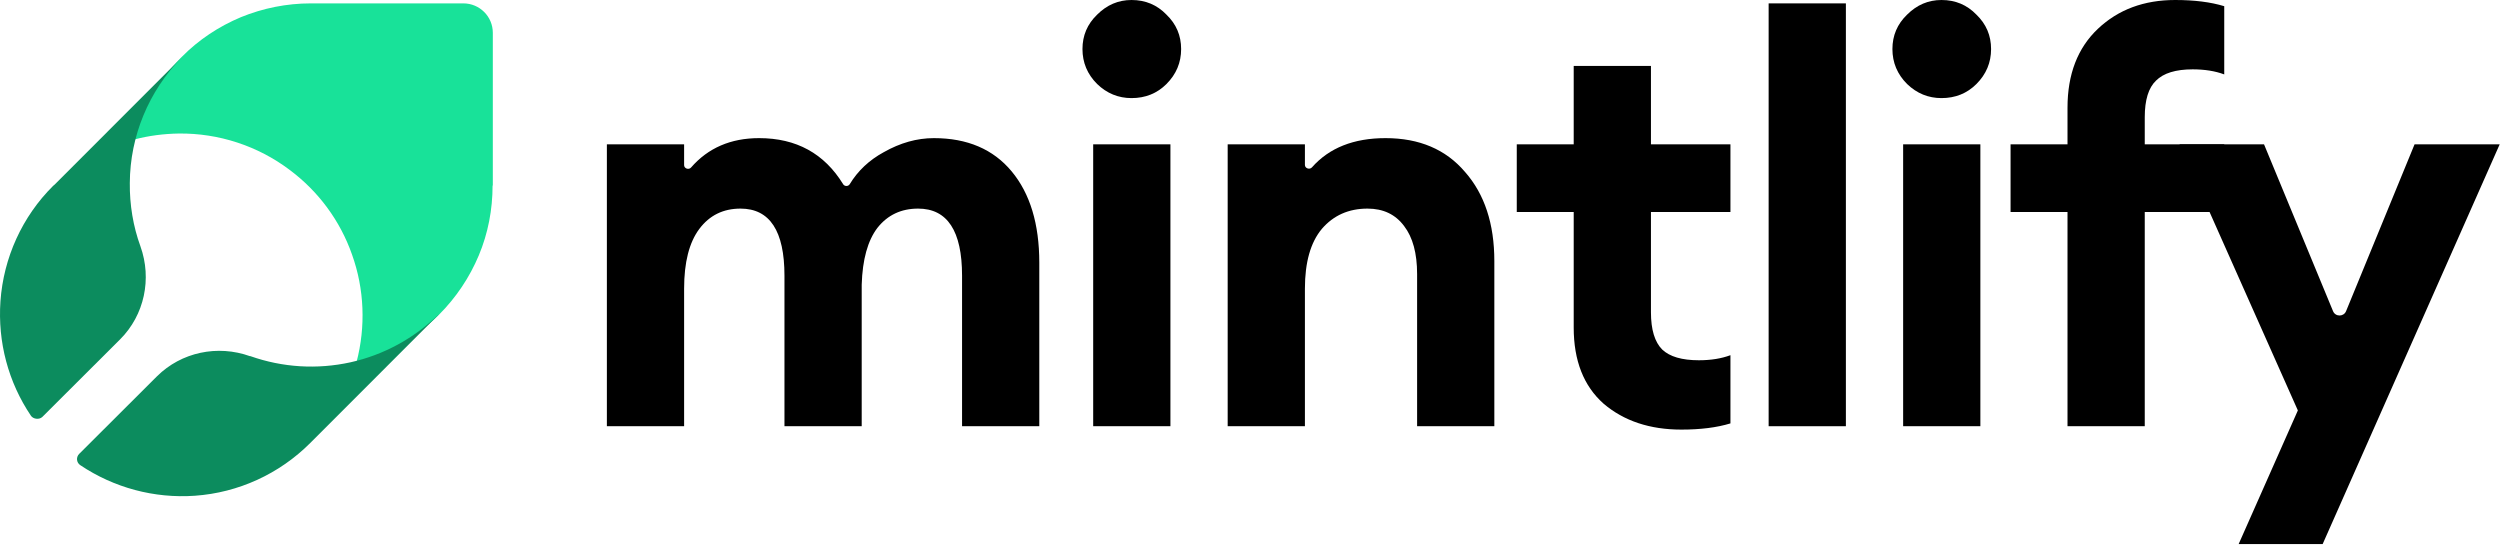
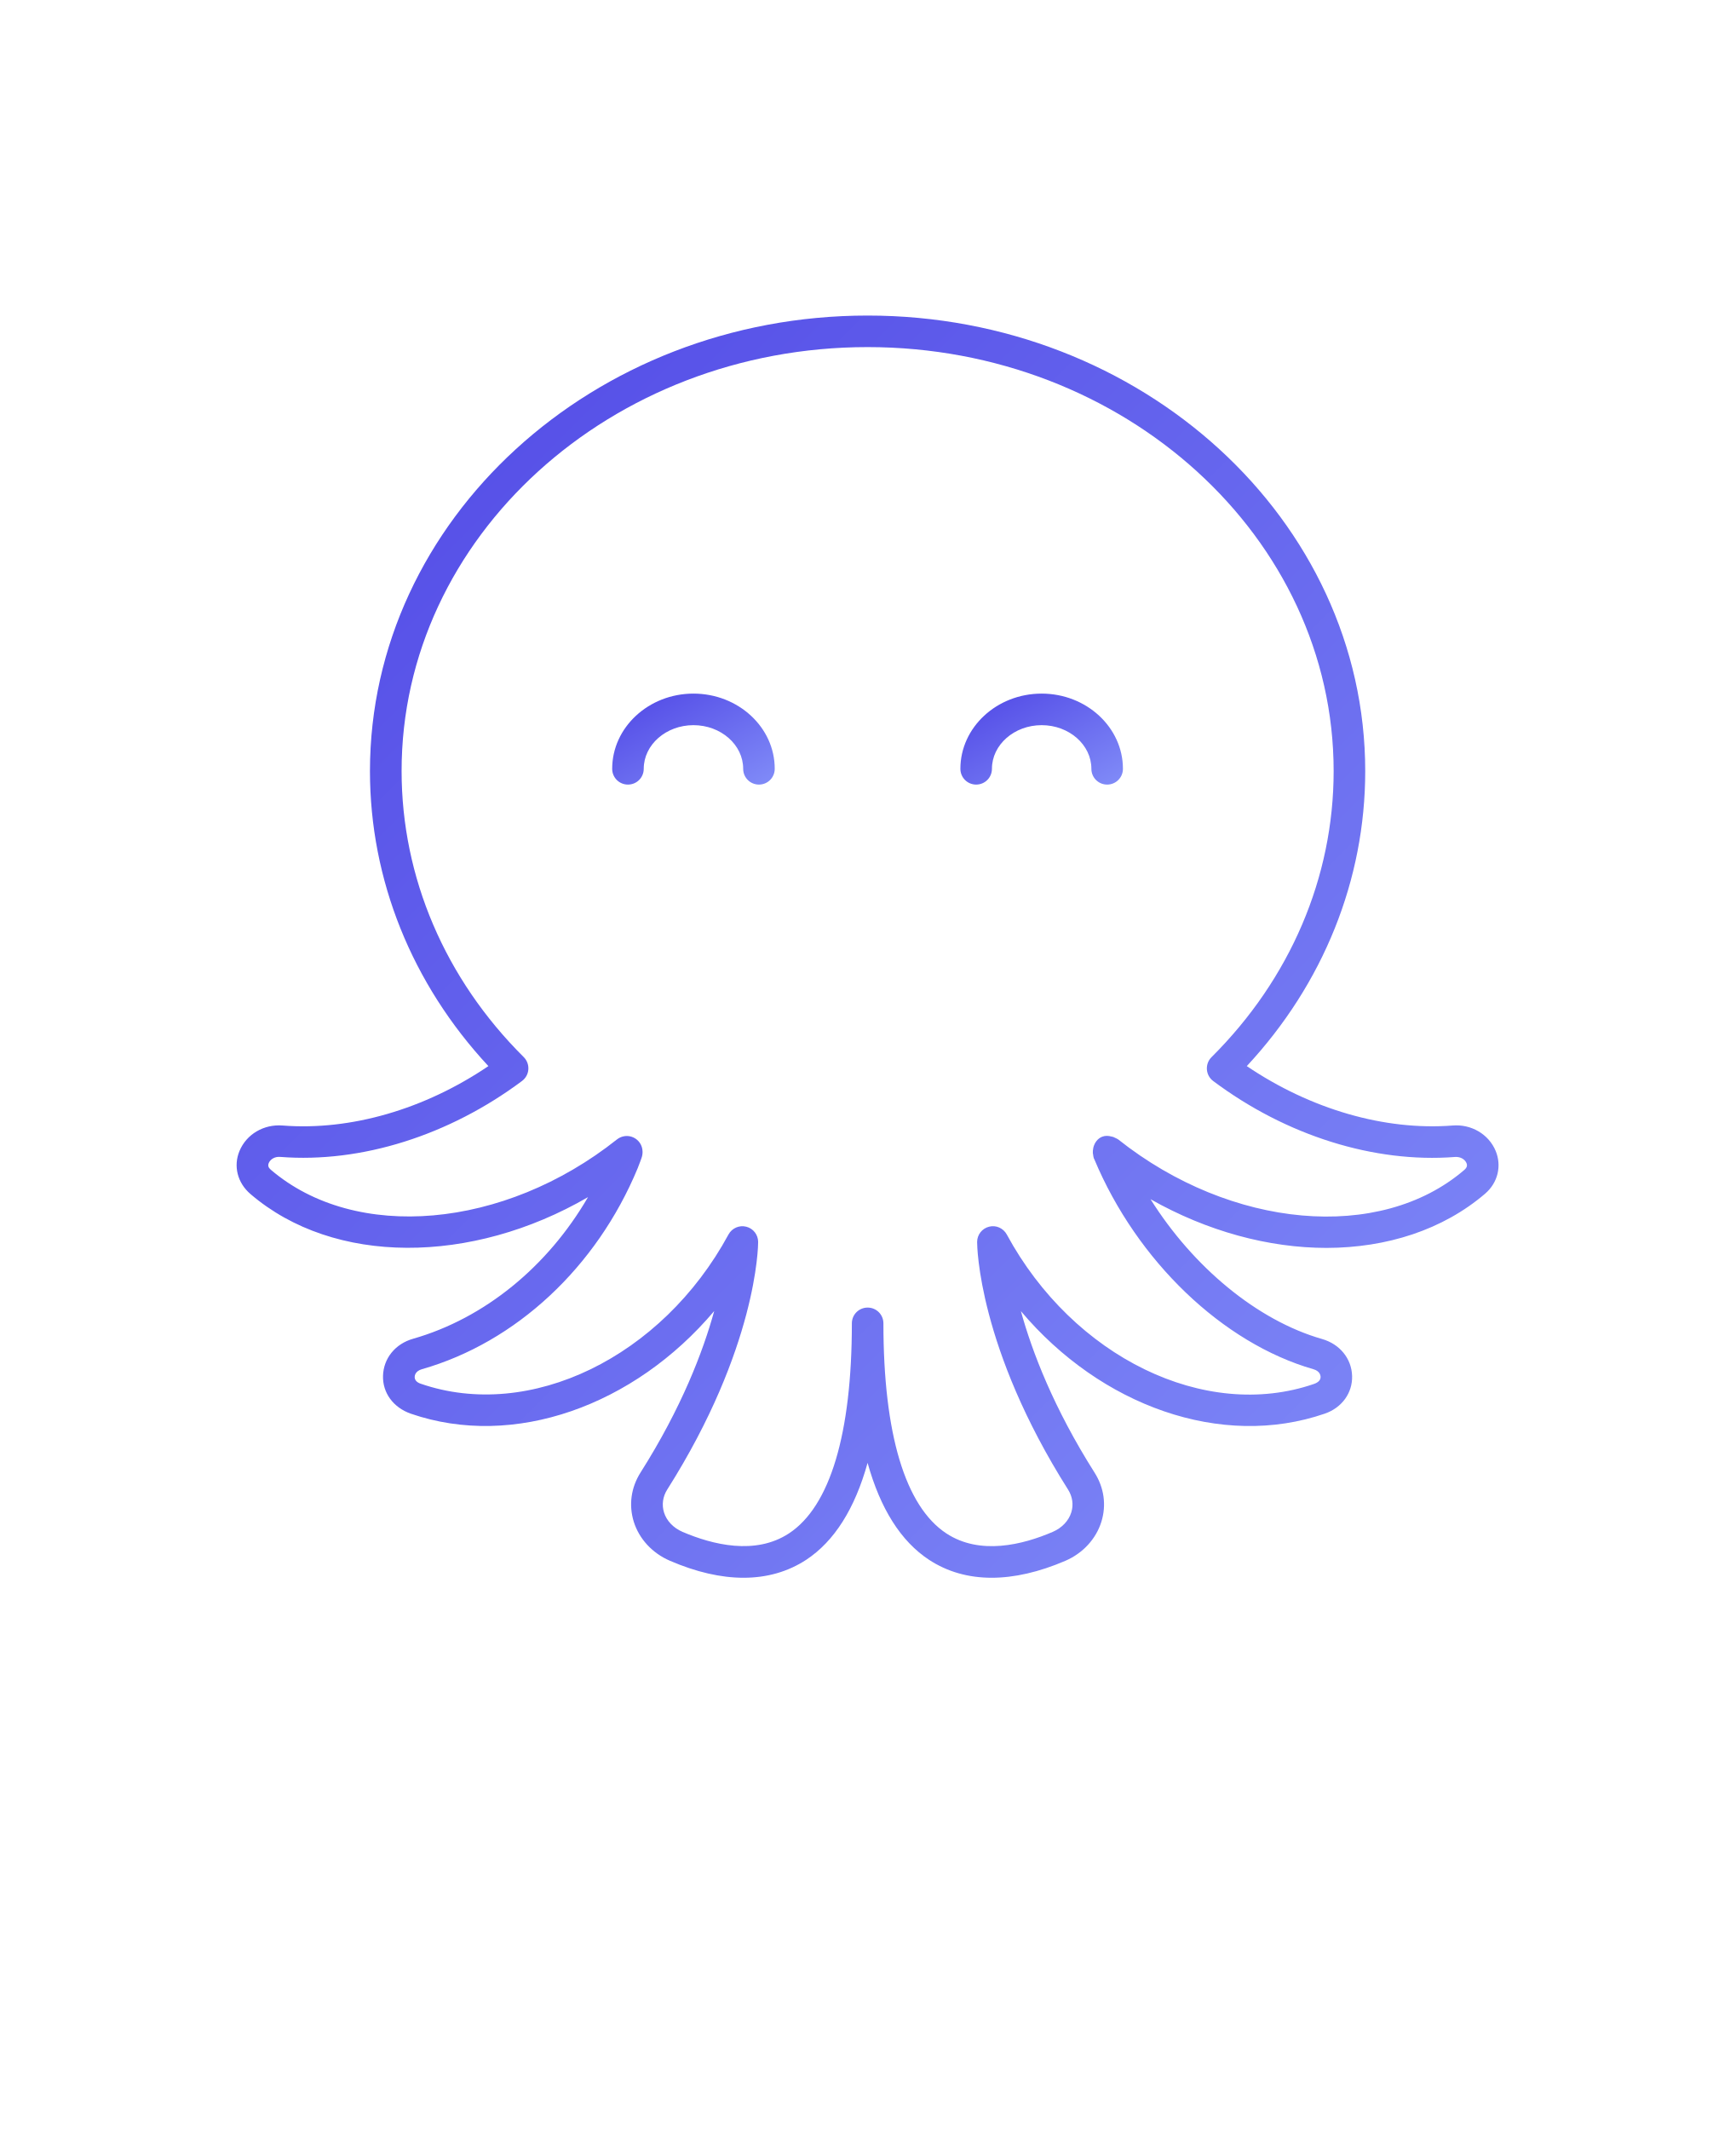
- <svg xmlns="http://www.w3.org/2000/svg" width="1682" height="367" viewBox="0 0 1682 367" fill="none">
-   <path d="M1562.69 366.037H1506.17L1546 276.14L1466.34 97.105H1523.24L1569.66 209.337C1571.28 213.26 1576.84 213.253 1578.45 209.325L1624.52 97.105H1681.79L1562.69 366.037Z" fill="black" />
-   <path d="M1391.02 286.761V142.622H1352.71V97.104H1391.02V72.449C1391.02 49.943 1397.85 32.242 1411.5 19.345C1425.16 6.448 1442.48 0 1463.47 0C1476.37 0 1487.37 1.391 1496.47 4.172V50.069C1490.4 47.793 1483.32 46.656 1475.23 46.656C1463.85 46.656 1455.63 49.184 1450.57 54.242C1445.51 59.046 1442.99 67.265 1442.99 78.897V97.104H1496.47V142.622H1442.99V286.761H1391.02Z" fill="black" />
-   <path d="M1306.22 66.001C1297.37 66.001 1289.66 62.84 1283.08 56.518C1276.51 49.943 1273.22 42.104 1273.22 33C1273.22 23.897 1276.51 16.184 1283.08 9.862C1289.66 3.287 1297.37 0 1306.22 0C1315.58 0 1323.42 3.287 1329.74 9.862C1336.31 16.184 1339.6 23.897 1339.6 33C1339.6 42.104 1336.31 49.943 1329.74 56.518C1323.42 62.84 1315.58 66.001 1306.22 66.001ZM1280.43 286.761V97.104H1332.39V286.761H1280.43Z" fill="black" />
-   <path d="M1189.94 286.761V2.276H1241.91V286.761H1189.94Z" fill="black" />
-   <path d="M1131.24 289.037C1110 289.037 1092.55 283.221 1078.89 271.588C1065.49 259.703 1058.79 242.634 1058.79 220.381V142.622H1020.48V97.104H1058.79V44.38H1110.76V97.104H1164.24V142.622H1110.76V210.14C1110.76 221.772 1113.29 230.117 1118.34 235.174C1123.4 239.979 1131.62 242.381 1143 242.381C1151.09 242.381 1158.17 241.243 1164.24 238.967V284.864C1155.14 287.646 1144.14 289.037 1131.24 289.037Z" fill="black" />
-   <path d="M825.979 286.761V97.104H877.945V110.967C877.945 113.311 881.135 114.347 882.688 112.591C894.273 99.485 910.773 92.932 932.187 92.932C954.946 92.932 972.774 100.518 985.67 115.691C998.82 130.61 1005.39 150.587 1005.39 175.622V286.761H953.429V184.346C953.429 170.438 950.521 159.691 944.704 152.105C938.888 144.265 930.67 140.346 920.049 140.346C907.405 140.346 897.164 144.898 889.325 154.001C881.738 163.105 877.945 176.507 877.945 194.208V286.761H825.979Z" fill="black" />
-   <path d="M761.286 66.001C752.436 66.001 744.723 62.84 738.148 56.518C731.574 49.943 728.286 42.104 728.286 33C728.286 23.897 731.574 16.184 738.148 9.862C744.723 3.287 752.436 0 761.286 0C770.643 0 778.482 3.287 784.804 9.862C791.379 16.184 794.666 23.897 794.666 33C794.666 42.104 791.379 49.943 784.804 56.518C778.482 62.84 770.643 66.001 761.286 66.001ZM735.493 286.761V97.104H787.459V286.761H735.493Z" fill="black" />
-   <path d="M647.273 286.761V185.484C647.273 155.392 637.411 140.346 617.686 140.346C606.307 140.346 597.204 144.645 590.376 153.243C583.801 161.84 580.261 174.61 579.755 191.553V286.761H527.789V185.484C527.789 155.392 517.927 140.346 498.203 140.346C486.571 140.346 477.341 144.898 470.513 154.001C463.685 163.105 460.272 176.507 460.272 194.208V286.761H408.306V97.104H460.272V111.103C460.272 113.435 463.407 114.462 464.939 112.704C476.419 99.522 491.68 92.932 510.72 92.932C535.742 92.932 554.588 103.262 567.259 123.923C568.258 125.553 570.718 125.527 571.712 123.894C577.189 114.891 584.802 107.731 594.548 102.415C605.675 96.093 616.928 92.932 628.307 92.932C650.813 92.932 668.261 100.392 680.652 115.311C693.043 130.231 699.239 150.714 699.239 176.76V286.761H647.273Z" fill="black" />
-   <path d="M331.569 124.833V22.09C331.569 11.065 322.625 2.276 311.764 2.276H209.069C192.938 2.276 176.967 5.472 162.113 11.544C147.26 17.775 133.685 26.724 122.345 38.228L121.546 39.027C106.533 54.207 95.833 73.062 90.402 93.834C100.145 91.277 110.206 89.999 120.268 89.839C147.1 89.52 173.453 98.148 194.855 114.287C214.18 128.668 228.873 148.481 236.859 171.331C245.164 194.5 246.122 219.746 239.893 243.554C260.496 238.122 279.503 227.416 294.675 212.396L295.474 211.597C306.813 200.252 315.917 186.67 322.145 171.81C328.374 156.95 331.409 140.971 331.409 124.833H331.569Z" fill="#18E299" />
-   <path d="M87.337 123.098C87.496 91.579 100.066 61.334 122.182 38.73L36.739 124.212C36.421 124.531 36.102 124.69 35.784 125.008C14.941 145.702 2.371 173.4 0.303 202.69C-1.607 230.07 5.553 257.131 20.828 279.736C22.285 281.892 26.238 282.601 28.466 280.532L80.813 228.319C97.202 211.923 102.293 187.568 94.497 165.759C89.564 152.229 87.178 137.743 87.337 123.098Z" fill="#0C8C5E" />
-   <path d="M294.976 211.605C278.587 227.683 258.062 238.826 235.786 243.761C213.351 248.695 190.121 247.263 168.482 239.622C168.482 239.622 168.323 239.622 168.164 239.622C146.365 231.822 122.022 236.916 105.633 253.153L53.285 305.365C51.057 307.594 51.376 311.255 54.081 313.006C76.674 328.128 103.724 335.451 131.091 333.541C160.368 331.471 187.894 318.896 208.737 298.043L209.533 297.247L294.976 211.764V211.605Z" fill="#0C8C5E" />
+ <svg xmlns="http://www.w3.org/2000/svg" version="1.1" viewBox="-5.0 -10.0 110.0 135.0">
+   <defs>
+     <linearGradient id="grad-light" x1="0%" y1="0%" x2="100%" y2="100%">
+       <stop offset="0%" style="stop-color:#4F46E5" />
+       <stop offset="100%" style="stop-color:#818CF8" />
+     </linearGradient>
+   </defs>
+   <g fill="url(#grad-light)">
+     <path d="m89.156 65.648c0.797-0.688 1.055-1.75 0.66-2.703-0.441-1.059-1.547-1.711-2.738-1.609-4.301 0.332-8.992-1.031-13.039-3.766 4.852-5.215 7.508-11.812 7.508-18.695 0-15.922-14.152-28.875-31.547-28.875s-31.547 12.953-31.547 28.875c0 6.883 2.656 13.48 7.508 18.695-4.039 2.734-8.723 4.102-13.039 3.766-1.203-0.098-2.297 0.555-2.738 1.609-0.398 0.953-0.141 2.016 0.695 2.734 5.297 4.539 14.016 4.481 21.398 0.195-2.562 4.406-6.559 7.68-11.09 8.977-1.129 0.32-1.875 1.242-1.906 2.348-0.031 1.074 0.645 2.012 1.766 2.402 6.523 2.25 14.164-0.504 19.23-6.508-0.711 2.574-2.07 6.133-4.672 10.238-0.602 0.953-0.754 2.055-0.43 3.109 0.34 1.094 1.176 2 2.293 2.481 1.664 0.719 3.234 1.078 4.668 1.078 1.48 0 2.82-0.383 3.977-1.141 1.781-1.176 3.078-3.234 3.887-6.141 0.809 2.906 2.106 4.965 3.891 6.141 1.156 0.758 2.492 1.141 3.973 1.141 1.434 0 3.004-0.359 4.664-1.07 1.117-0.48 1.953-1.387 2.293-2.481 0.328-1.055 0.172-2.16-0.43-3.109-2.602-4.109-3.961-7.664-4.672-10.238 5.066 6.008 12.715 8.758 19.277 6.492 1.074-0.375 1.75-1.309 1.719-2.383-0.031-1.102-0.781-2.023-1.906-2.344-4.106-1.176-8.172-4.559-10.871-8.859 3.598 2.039 7.496 3.086 11.16 3.086 3.809-0.008 7.367-1.137 10.059-3.445zm-23.262-3.426c-0.066-0.051-0.141-0.074-0.211-0.109-0.035-0.02-0.066-0.035-0.102-0.051-0.039-0.012-0.078-0.02-0.117-0.027-0.195-0.055-0.402-0.066-0.598 0.012-0.289 0.117-0.473 0.379-0.551 0.672-0.008 0.023-0.008 0.043-0.012 0.066-0.02 0.102-0.031 0.199-0.023 0.305 0.004 0.027 0.012 0.055 0.016 0.082 0.012 0.078 0.016 0.156 0.043 0.23 0.012 0.027 0.023 0.055 0.039 0.082 2.695 6.438 8.137 11.648 13.883 13.297 0.414 0.117 0.453 0.398 0.457 0.48 0.004 0.195-0.129 0.352-0.418 0.453-6.891 2.379-15.262-1.691-19.477-9.473-0.219-0.402-0.684-0.609-1.125-0.492-0.445 0.113-0.754 0.512-0.754 0.969 0 0.27 0.074 6.703 5.762 15.688 0.285 0.449 0.359 0.965 0.207 1.449-0.164 0.535-0.594 0.984-1.172 1.234-1.902 0.82-4.617 1.5-6.75 0.098-2.609-1.719-3.988-6.32-3.988-13.312 0-0.555-0.445-1-1-1-0.555 0-1 0.445-1 1 0 6.992-1.379 11.598-3.988 13.312-2.129 1.398-4.844 0.719-6.75-0.098-0.578-0.25-1.008-0.699-1.172-1.234-0.148-0.484-0.078-1 0.207-1.449 5.688-8.984 5.762-15.418 5.762-15.688 0-0.457-0.309-0.859-0.754-0.969-0.441-0.113-0.906 0.09-1.125 0.492-4.215 7.781-12.594 11.852-19.52 9.457-0.25-0.086-0.383-0.242-0.375-0.438 0.004-0.082 0.043-0.359 0.461-0.48 5.961-1.703 11.07-6.461 13.672-12.727 0.062-0.148 0.117-0.297 0.172-0.449l0.078-0.219c0.047-0.125 0.07-0.285 0.062-0.418-0.012-0.379-0.234-0.715-0.578-0.875s-0.746-0.109-1.043 0.125c-7.156 5.684-16.582 6.516-21.953 1.914-0.148-0.129-0.188-0.258-0.121-0.418 0.09-0.215 0.352-0.422 0.738-0.387 5.125 0.398 10.695-1.359 15.32-4.816 0.234-0.176 0.379-0.441 0.398-0.73 0.02-0.289-0.086-0.574-0.293-0.781-4.992-4.961-7.742-11.398-7.742-18.129-0.008-14.812 13.246-26.871 29.539-26.871s29.547 12.059 29.547 26.875c0 6.727-2.75 13.164-7.742 18.129-0.207 0.203-0.312 0.488-0.293 0.781 0.02 0.289 0.164 0.555 0.398 0.73 4.621 3.461 10.203 5.211 15.32 4.816 0.383-0.031 0.648 0.172 0.738 0.387 0.066 0.16 0.031 0.289-0.152 0.445-5.34 4.574-14.766 3.738-21.922-1.941z" />
+     <path d="m61.035 33.961c-2.844 0-5.152 2.141-5.152 4.766 0 0.555 0.445 1 1 1 0.555 0 1-0.445 1-1 0-1.523 1.414-2.766 3.152-2.766 1.738 0 3.152 1.242 3.152 2.766 0 0.555 0.445 1 1 1s1-0.445 1-1c0-2.625-2.312-4.766-5.152-4.766z" />
+     <path d="m38.961 33.961c-2.84 0-5.152 2.141-5.152 4.766 0 0.555 0.445 1 1 1 0.555 0 1-0.445 1-1 0-1.523 1.414-2.766 3.152-2.766 1.738 0 3.152 1.242 3.152 2.766 0 0.555 0.445 1 1 1 0.555 0 1-0.445 1-1 0.004-2.625-2.309-4.766-5.152-4.766z" />
+   </g>
</svg>
